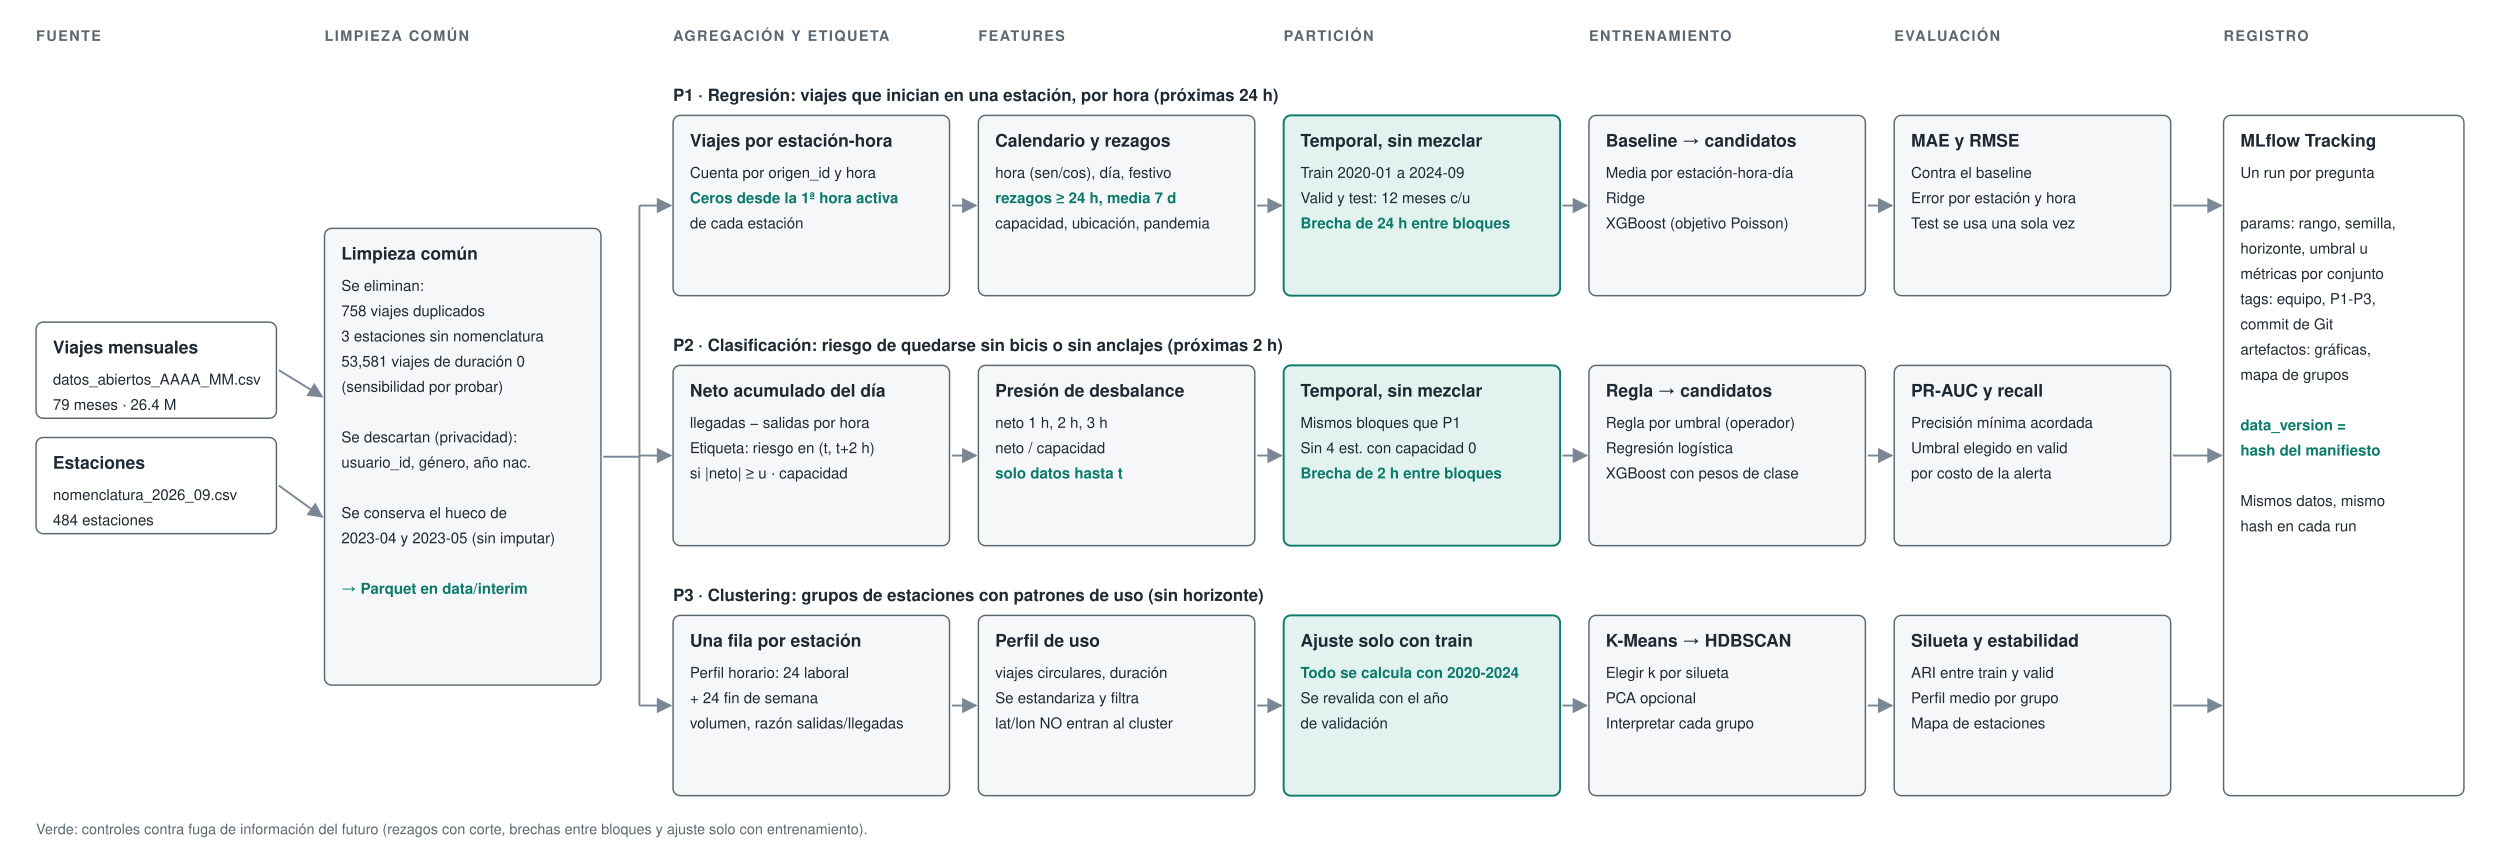
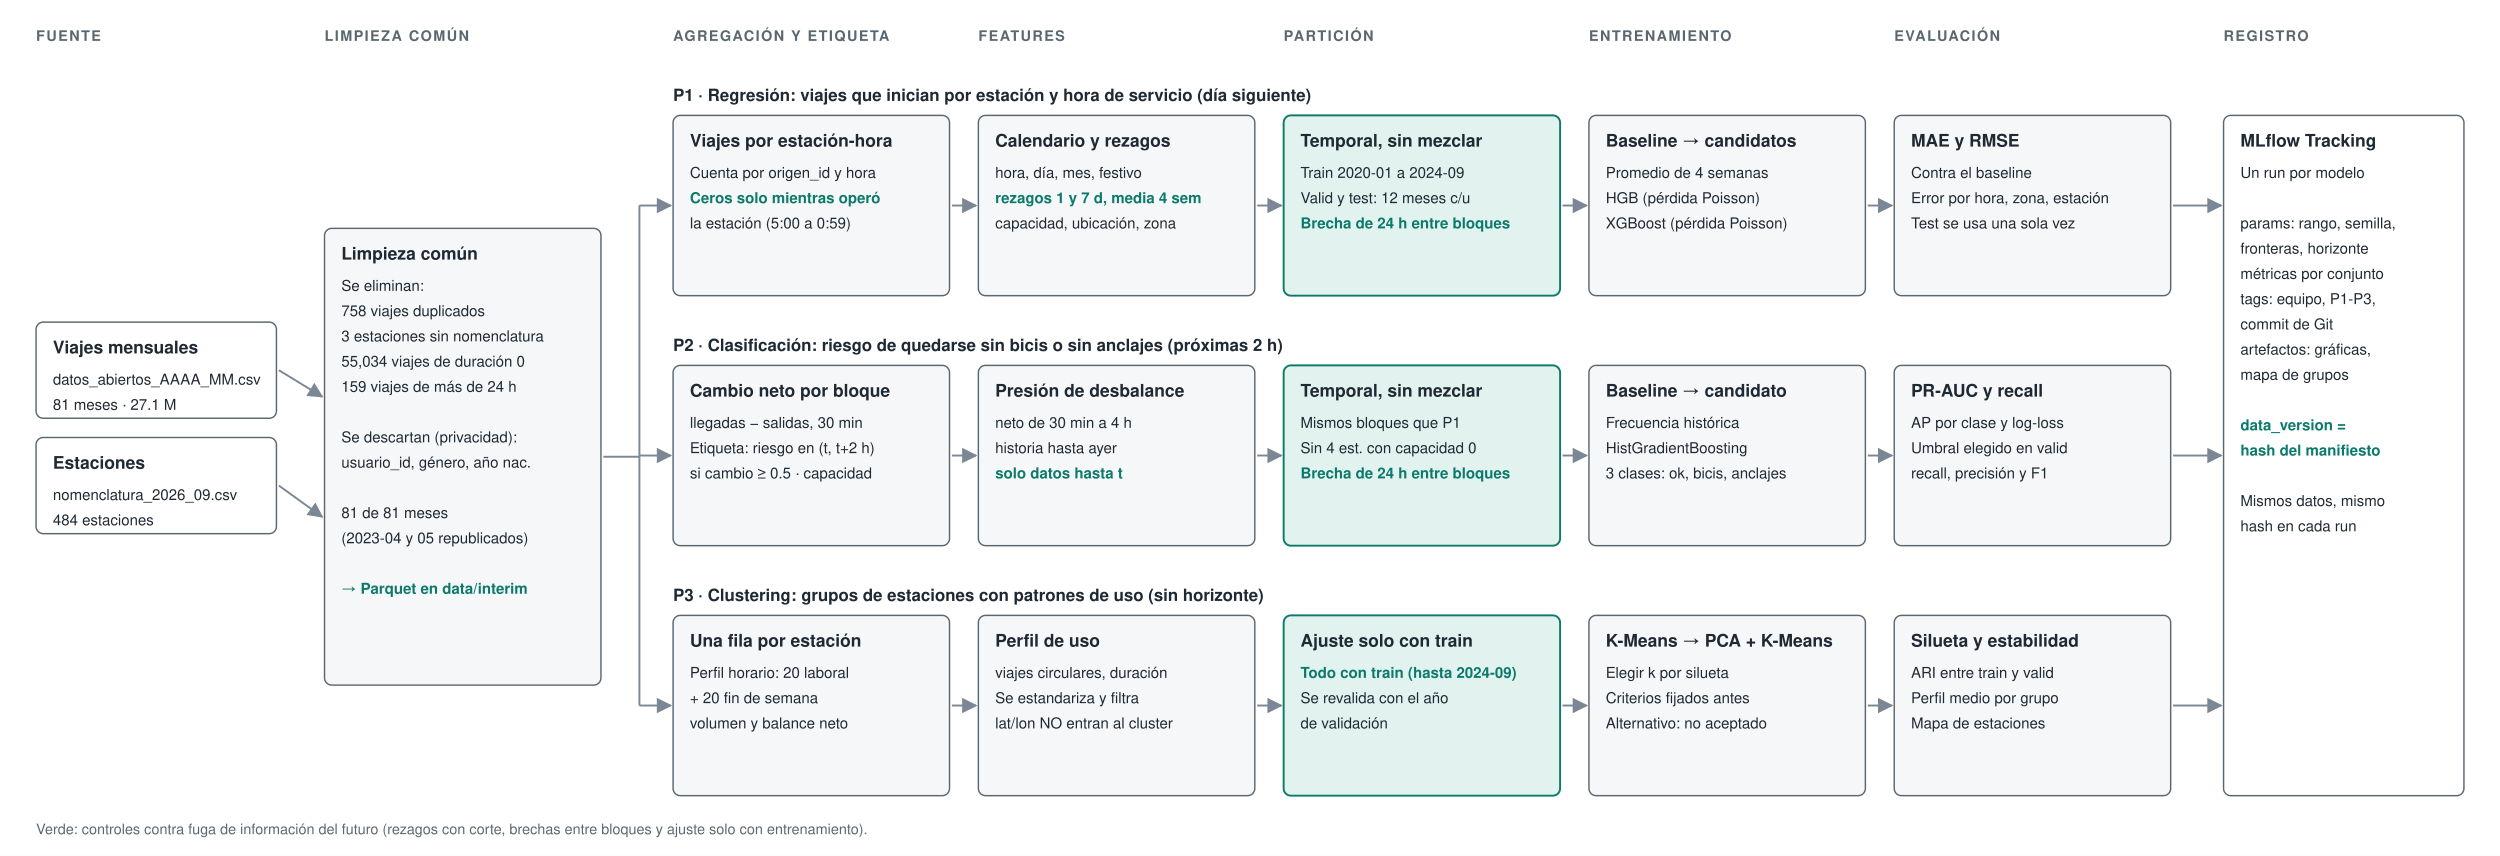
<svg xmlns="http://www.w3.org/2000/svg" viewBox="0 0 2080 712" width="2080" height="712" role="img" aria-label="Pipeline de ML: una limpieza común se bifurca en tres carriles (P1, P2, P3) con agregación, features, partición temporal, entrenamiento y evaluación, y todos registran en MLflow">
  <defs>
    <marker id="ar" viewBox="0 0 10 10" refX="9" refY="5" markerWidth="8" markerHeight="8" orient="auto-start-reverse">
      <path d="M0,0 L10,5 L0,10 z" fill="#7b8794" />
    </marker>
  </defs>
  <rect width="2080" height="712" fill="#ffffff" />
  <g font-family="Helvetica, Arial, sans-serif" fill="#1f2933">
    <text x="30" y="34" font-size="12" font-weight="700" letter-spacing="1.2" fill="#5b6770">FUENTE</text>
    <text x="270" y="34" font-size="12" font-weight="700" letter-spacing="1.2" fill="#5b6770">LIMPIEZA COMÚN</text>
    <text x="560" y="34" font-size="12" font-weight="700" letter-spacing="1.2" fill="#5b6770">AGREGACIÓN Y ETIQUETA</text>
    <text x="814" y="34" font-size="12" font-weight="700" letter-spacing="1.2" fill="#5b6770">FEATURES</text>
    <text x="1068" y="34" font-size="12" font-weight="700" letter-spacing="1.2" fill="#5b6770">PARTICIÓN</text>
    <text x="1322" y="34" font-size="12" font-weight="700" letter-spacing="1.2" fill="#5b6770">ENTRENAMIENTO</text>
    <text x="1576" y="34" font-size="12" font-weight="700" letter-spacing="1.2" fill="#5b6770">EVALUACIÓN</text>
    <text x="1850" y="34" font-size="12" font-weight="700" letter-spacing="1.2" fill="#5b6770">REGISTRO</text>
-     <text x="560" y="84" font-size="14" font-weight="700">P1 · Regresión: viajes que inician en una estación, por hora (próximas 24 h)</text>
+     <text x="560" y="84" font-size="14" font-weight="700">P1 · Regresión: viajes que inician por estación y hora de servicio (día siguiente)</text>
    <rect x="560" y="96" width="230" height="150" rx="6" fill="#f6f7f8" stroke="#5b6770" stroke-width="1.2" />
    <text x="574" y="122" font-size="14.5" font-weight="700">Viajes por estación-hora</text>
    <text x="574" y="148" font-size="12.5" fill="#1f2933">Cuenta por origen_id y hora</text>
-     <text x="574" y="169" font-size="12.5" fill="#0b7a6b" font-weight="600">Ceros desde la 1ª hora activa</text>
-     <text x="574" y="190" font-size="12.5" fill="#1f2933">de cada estación</text>
+     <text x="574" y="169" font-size="12.5" fill="#0b7a6b" font-weight="600">Ceros solo mientras operó</text>
+     <text x="574" y="190" font-size="12.5" fill="#1f2933">la estación (5:00 a 0:59)</text>
    <line x1="792" y1="171" x2="812" y2="171" stroke="#7b8794" stroke-width="1.6" marker-end="url(#ar)" />
    <rect x="814" y="96" width="230" height="150" rx="6" fill="#f6f7f8" stroke="#5b6770" stroke-width="1.2" />
    <text x="828" y="122" font-size="14.5" font-weight="700">Calendario y rezagos</text>
-     <text x="828" y="148" font-size="12.5" fill="#1f2933">hora (sen/cos), día, festivo</text>
-     <text x="828" y="169" font-size="12.5" fill="#0b7a6b" font-weight="600">rezagos ≥ 24 h, media 7 d</text>
-     <text x="828" y="190" font-size="12.5" fill="#1f2933">capacidad, ubicación, pandemia</text>
+     <text x="828" y="148" font-size="12.5" fill="#1f2933">hora, día, mes, festivo</text>
+     <text x="828" y="169" font-size="12.5" fill="#0b7a6b" font-weight="600">rezagos 1 y 7 d, media 4 sem</text>
+     <text x="828" y="190" font-size="12.5" fill="#1f2933">capacidad, ubicación, zona</text>
    <line x1="1046" y1="171" x2="1066" y2="171" stroke="#7b8794" stroke-width="1.6" marker-end="url(#ar)" />
    <rect x="1068" y="96" width="230" height="150" rx="6" fill="#e2f2ef" stroke="#0b7a6b" stroke-width="1.6" />
    <text x="1082" y="122" font-size="14.5" font-weight="700">Temporal, sin mezclar</text>
    <text x="1082" y="148" font-size="12.5" fill="#1f2933">Train 2020-01 a 2024-09</text>
    <text x="1082" y="169" font-size="12.5" fill="#1f2933">Valid y test: 12 meses c/u</text>
    <text x="1082" y="190" font-size="12.5" fill="#0b7a6b" font-weight="600">Brecha de 24 h entre bloques</text>
    <line x1="1300" y1="171" x2="1320" y2="171" stroke="#7b8794" stroke-width="1.6" marker-end="url(#ar)" />
    <rect x="1322" y="96" width="230" height="150" rx="6" fill="#f6f7f8" stroke="#5b6770" stroke-width="1.2" />
    <text x="1336" y="122" font-size="14.5" font-weight="700">Baseline → candidatos</text>
-     <text x="1336" y="148" font-size="12.5" fill="#1f2933">Media por estación-hora-día</text>
-     <text x="1336" y="169" font-size="12.5" fill="#1f2933">Ridge</text>
-     <text x="1336" y="190" font-size="12.5" fill="#1f2933">XGBoost (objetivo Poisson)</text>
+     <text x="1336" y="148" font-size="12.5" fill="#1f2933">Promedio de 4 semanas</text>
+     <text x="1336" y="169" font-size="12.5" fill="#1f2933">HGB (pérdida Poisson)</text>
+     <text x="1336" y="190" font-size="12.5" fill="#1f2933">XGBoost (pérdida Poisson)</text>
    <line x1="1554" y1="171" x2="1574" y2="171" stroke="#7b8794" stroke-width="1.6" marker-end="url(#ar)" />
    <rect x="1576" y="96" width="230" height="150" rx="6" fill="#f6f7f8" stroke="#5b6770" stroke-width="1.2" />
    <text x="1590" y="122" font-size="14.5" font-weight="700">MAE y RMSE</text>
    <text x="1590" y="148" font-size="12.5" fill="#1f2933">Contra el baseline</text>
-     <text x="1590" y="169" font-size="12.5" fill="#1f2933">Error por estación y hora</text>
+     <text x="1590" y="169" font-size="12.5" fill="#1f2933">Error por hora, zona, estación</text>
    <text x="1590" y="190" font-size="12.5" fill="#1f2933">Test se usa una sola vez</text>
    <text x="560" y="292" font-size="14" font-weight="700">P2 · Clasificación: riesgo de quedarse sin bicis o sin anclajes (próximas 2 h)</text>
    <rect x="560" y="304" width="230" height="150" rx="6" fill="#f6f7f8" stroke="#5b6770" stroke-width="1.2" />
-     <text x="574" y="330" font-size="14.5" font-weight="700">Neto acumulado del día</text>
-     <text x="574" y="356" font-size="12.5" fill="#1f2933">llegadas − salidas por hora</text>
+     <text x="574" y="330" font-size="14.5" font-weight="700">Cambio neto por bloque</text>
+     <text x="574" y="356" font-size="12.5" fill="#1f2933">llegadas − salidas, 30 min</text>
    <text x="574" y="377" font-size="12.5" fill="#1f2933">Etiqueta: riesgo en (t, t+2 h)</text>
-     <text x="574" y="398" font-size="12.5" fill="#1f2933">si |neto| ≥ u · capacidad</text>
+     <text x="574" y="398" font-size="12.5" fill="#1f2933">si cambio ≥ 0.5 · capacidad</text>
    <line x1="792" y1="379" x2="812" y2="379" stroke="#7b8794" stroke-width="1.6" marker-end="url(#ar)" />
    <rect x="814" y="304" width="230" height="150" rx="6" fill="#f6f7f8" stroke="#5b6770" stroke-width="1.2" />
    <text x="828" y="330" font-size="14.5" font-weight="700">Presión de desbalance</text>
-     <text x="828" y="356" font-size="12.5" fill="#1f2933">neto 1 h, 2 h, 3 h</text>
-     <text x="828" y="377" font-size="12.5" fill="#1f2933">neto / capacidad</text>
+     <text x="828" y="356" font-size="12.5" fill="#1f2933">neto de 30 min a 4 h</text>
+     <text x="828" y="377" font-size="12.5" fill="#1f2933">historia hasta ayer</text>
    <text x="828" y="398" font-size="12.5" fill="#0b7a6b" font-weight="600">solo datos hasta t</text>
    <line x1="1046" y1="379" x2="1066" y2="379" stroke="#7b8794" stroke-width="1.6" marker-end="url(#ar)" />
    <rect x="1068" y="304" width="230" height="150" rx="6" fill="#e2f2ef" stroke="#0b7a6b" stroke-width="1.6" />
    <text x="1082" y="330" font-size="14.5" font-weight="700">Temporal, sin mezclar</text>
    <text x="1082" y="356" font-size="12.5" fill="#1f2933">Mismos bloques que P1</text>
    <text x="1082" y="377" font-size="12.5" fill="#1f2933">Sin 4 est. con capacidad 0</text>
-     <text x="1082" y="398" font-size="12.5" fill="#0b7a6b" font-weight="600">Brecha de 2 h entre bloques</text>
+     <text x="1082" y="398" font-size="12.5" fill="#0b7a6b" font-weight="600">Brecha de 24 h entre bloques</text>
    <line x1="1300" y1="379" x2="1320" y2="379" stroke="#7b8794" stroke-width="1.6" marker-end="url(#ar)" />
    <rect x="1322" y="304" width="230" height="150" rx="6" fill="#f6f7f8" stroke="#5b6770" stroke-width="1.2" />
-     <text x="1336" y="330" font-size="14.5" font-weight="700">Regla → candidatos</text>
-     <text x="1336" y="356" font-size="12.5" fill="#1f2933">Regla por umbral (operador)</text>
-     <text x="1336" y="377" font-size="12.5" fill="#1f2933">Regresión logística</text>
-     <text x="1336" y="398" font-size="12.5" fill="#1f2933">XGBoost con pesos de clase</text>
+     <text x="1336" y="330" font-size="14.5" font-weight="700">Baseline → candidato</text>
+     <text x="1336" y="356" font-size="12.5" fill="#1f2933">Frecuencia histórica</text>
+     <text x="1336" y="377" font-size="12.5" fill="#1f2933">HistGradientBoosting</text>
+     <text x="1336" y="398" font-size="12.5" fill="#1f2933">3 clases: ok, bicis, anclajes</text>
    <line x1="1554" y1="379" x2="1574" y2="379" stroke="#7b8794" stroke-width="1.6" marker-end="url(#ar)" />
    <rect x="1576" y="304" width="230" height="150" rx="6" fill="#f6f7f8" stroke="#5b6770" stroke-width="1.2" />
    <text x="1590" y="330" font-size="14.5" font-weight="700">PR-AUC y recall</text>
-     <text x="1590" y="356" font-size="12.5" fill="#1f2933">Precisión mínima acordada</text>
+     <text x="1590" y="356" font-size="12.5" fill="#1f2933">AP por clase y log-loss</text>
    <text x="1590" y="377" font-size="12.5" fill="#1f2933">Umbral elegido en valid</text>
-     <text x="1590" y="398" font-size="12.5" fill="#1f2933">por costo de la alerta</text>
+     <text x="1590" y="398" font-size="12.5" fill="#1f2933">recall, precisión y F1</text>
    <text x="560" y="500" font-size="14" font-weight="700">P3 · Clustering: grupos de estaciones con patrones de uso (sin horizonte)</text>
    <rect x="560" y="512" width="230" height="150" rx="6" fill="#f6f7f8" stroke="#5b6770" stroke-width="1.2" />
    <text x="574" y="538" font-size="14.5" font-weight="700">Una fila por estación</text>
-     <text x="574" y="564" font-size="12.5" fill="#1f2933">Perfil horario: 24 laboral</text>
-     <text x="574" y="585" font-size="12.5" fill="#1f2933">+ 24 fin de semana</text>
-     <text x="574" y="606" font-size="12.5" fill="#1f2933">volumen, razón salidas/llegadas</text>
+     <text x="574" y="564" font-size="12.5" fill="#1f2933">Perfil horario: 20 laboral</text>
+     <text x="574" y="585" font-size="12.5" fill="#1f2933">+ 20 fin de semana</text>
+     <text x="574" y="606" font-size="12.5" fill="#1f2933">volumen y balance neto</text>
    <line x1="792" y1="587" x2="812" y2="587" stroke="#7b8794" stroke-width="1.6" marker-end="url(#ar)" />
    <rect x="814" y="512" width="230" height="150" rx="6" fill="#f6f7f8" stroke="#5b6770" stroke-width="1.2" />
    <text x="828" y="538" font-size="14.5" font-weight="700">Perfil de uso</text>
    <text x="828" y="564" font-size="12.5" fill="#1f2933">viajes circulares, duración</text>
    <text x="828" y="585" font-size="12.5" fill="#1f2933">Se estandariza y filtra</text>
    <text x="828" y="606" font-size="12.5" fill="#1f2933">lat/lon NO entran al cluster</text>
    <line x1="1046" y1="587" x2="1066" y2="587" stroke="#7b8794" stroke-width="1.6" marker-end="url(#ar)" />
    <rect x="1068" y="512" width="230" height="150" rx="6" fill="#e2f2ef" stroke="#0b7a6b" stroke-width="1.6" />
    <text x="1082" y="538" font-size="14.5" font-weight="700">Ajuste solo con train</text>
-     <text x="1082" y="564" font-size="12.5" fill="#0b7a6b" font-weight="600">Todo se calcula con 2020-2024</text>
+     <text x="1082" y="564" font-size="12.5" fill="#0b7a6b" font-weight="600">Todo con train (hasta 2024-09)</text>
    <text x="1082" y="585" font-size="12.5" fill="#1f2933">Se revalida con el año</text>
    <text x="1082" y="606" font-size="12.5" fill="#1f2933">de validación</text>
    <line x1="1300" y1="587" x2="1320" y2="587" stroke="#7b8794" stroke-width="1.6" marker-end="url(#ar)" />
    <rect x="1322" y="512" width="230" height="150" rx="6" fill="#f6f7f8" stroke="#5b6770" stroke-width="1.2" />
-     <text x="1336" y="538" font-size="14.5" font-weight="700">K-Means → HDBSCAN</text>
+     <text x="1336" y="538" font-size="14.5" font-weight="700">K-Means → PCA + K-Means</text>
    <text x="1336" y="564" font-size="12.5" fill="#1f2933">Elegir k por silueta</text>
-     <text x="1336" y="585" font-size="12.5" fill="#1f2933">PCA opcional</text>
-     <text x="1336" y="606" font-size="12.5" fill="#1f2933">Interpretar cada grupo</text>
+     <text x="1336" y="585" font-size="12.5" fill="#1f2933">Criterios fijados antes</text>
+     <text x="1336" y="606" font-size="12.5" fill="#1f2933">Alternativo: no aceptado</text>
    <line x1="1554" y1="587" x2="1574" y2="587" stroke="#7b8794" stroke-width="1.6" marker-end="url(#ar)" />
    <rect x="1576" y="512" width="230" height="150" rx="6" fill="#f6f7f8" stroke="#5b6770" stroke-width="1.2" />
    <text x="1590" y="538" font-size="14.5" font-weight="700">Silueta y estabilidad</text>
    <text x="1590" y="564" font-size="12.5" fill="#1f2933">ARI entre train y valid</text>
    <text x="1590" y="585" font-size="12.5" fill="#1f2933">Perfil medio por grupo</text>
    <text x="1590" y="606" font-size="12.5" fill="#1f2933">Mapa de estaciones</text>
    <rect x="30" y="268" width="200" height="80" rx="6" fill="#ffffff" stroke="#5b6770" stroke-width="1.2" />
    <text x="44" y="294" font-size="14.5" font-weight="700">Viajes mensuales</text>
    <text x="44" y="320" font-size="12.5" fill="#1f2933">datos_abiertos_AAAA_MM.csv</text>
-     <text x="44" y="341" font-size="12.5" fill="#1f2933">79 meses · 26.4 M</text>
+     <text x="44" y="341" font-size="12.5" fill="#1f2933">81 meses · 27.1 M</text>
    <rect x="30" y="364" width="200" height="80" rx="6" fill="#ffffff" stroke="#5b6770" stroke-width="1.2" />
    <text x="44" y="390" font-size="14.5" font-weight="700">Estaciones</text>
    <text x="44" y="416" font-size="12.5" fill="#1f2933">nomenclatura_2026_09.csv</text>
    <text x="44" y="437" font-size="12.5" fill="#1f2933">484 estaciones</text>
    <line x1="232" y1="308" x2="268" y2="330" stroke="#7b8794" stroke-width="1.6" marker-end="url(#ar)" />
    <line x1="232" y1="404" x2="268" y2="430" stroke="#7b8794" stroke-width="1.6" marker-end="url(#ar)" />
    <rect x="270" y="190" width="230" height="380" rx="6" fill="#f6f7f8" stroke="#5b6770" stroke-width="1.2" />
    <text x="284" y="216" font-size="14.5" font-weight="700">Limpieza común</text>
    <text x="284" y="242" font-size="12.5" fill="#1f2933">Se eliminan:</text>
    <text x="284" y="263" font-size="12.5" fill="#1f2933">  758 viajes duplicados</text>
    <text x="284" y="284" font-size="12.5" fill="#1f2933">  3 estaciones sin nomenclatura</text>
-     <text x="284" y="305" font-size="12.5" fill="#1f2933">  53,581 viajes de duración 0</text>
-     <text x="284" y="326" font-size="12.5" fill="#1f2933">  (sensibilidad por probar)</text>
+     <text x="284" y="305" font-size="12.5" fill="#1f2933">  55,034 viajes de duración 0</text>
+     <text x="284" y="326" font-size="12.5" fill="#1f2933">  159 viajes de más de 24 h</text>
    <text x="284" y="347" font-size="12.5" fill="#1f2933" />
    <text x="284" y="368" font-size="12.5" fill="#1f2933">Se descartan (privacidad):</text>
    <text x="284" y="389" font-size="12.5" fill="#1f2933">  usuario_id, género, año nac.</text>
    <text x="284" y="410" font-size="12.5" fill="#1f2933" />
-     <text x="284" y="431" font-size="12.5" fill="#1f2933">Se conserva el hueco de</text>
-     <text x="284" y="452" font-size="12.5" fill="#1f2933">2023-04 y 2023-05 (sin imputar)</text>
+     <text x="284" y="431" font-size="12.5" fill="#1f2933">81 de 81 meses</text>
+     <text x="284" y="452" font-size="12.5" fill="#1f2933">(2023-04 y 05 republicados)</text>
    <text x="284" y="473" font-size="12.5" fill="#1f2933" />
    <text x="284" y="494" font-size="12.5" fill="#0b7a6b" font-weight="600">→ Parquet en data/interim</text>
    <line x1="502" y1="380" x2="532" y2="380" stroke="#7b8794" stroke-width="1.6" />
    <line x1="532" y1="171" x2="532" y2="587" stroke="#7b8794" stroke-width="1.6" />
    <line x1="532" y1="171" x2="558" y2="171" stroke="#7b8794" stroke-width="1.6" marker-end="url(#ar)" />
    <line x1="532" y1="379" x2="558" y2="379" stroke="#7b8794" stroke-width="1.6" marker-end="url(#ar)" />
    <line x1="532" y1="587" x2="558" y2="587" stroke="#7b8794" stroke-width="1.6" marker-end="url(#ar)" />
    <rect x="1850" y="96" width="200" height="566" rx="6" fill="#ffffff" stroke="#5b6770" stroke-width="1.2" />
    <text x="1864" y="122" font-size="14.5" font-weight="700">MLflow Tracking</text>
-     <text x="1864" y="148" font-size="12.5" fill="#1f2933">Un run por pregunta</text>
+     <text x="1864" y="148" font-size="12.5" fill="#1f2933">Un run por modelo</text>
    <text x="1864" y="169" font-size="12.5" fill="#1f2933" />
    <text x="1864" y="190" font-size="12.5" fill="#1f2933">params: rango, semilla,</text>
-     <text x="1864" y="211" font-size="12.5" fill="#1f2933">  horizonte, umbral u</text>
+     <text x="1864" y="211" font-size="12.5" fill="#1f2933">  fronteras, horizonte</text>
    <text x="1864" y="232" font-size="12.5" fill="#1f2933">métricas por conjunto</text>
    <text x="1864" y="253" font-size="12.5" fill="#1f2933">tags: equipo, P1-P3,</text>
    <text x="1864" y="274" font-size="12.5" fill="#1f2933">  commit de Git</text>
    <text x="1864" y="295" font-size="12.5" fill="#1f2933">artefactos: gráficas,</text>
    <text x="1864" y="316" font-size="12.5" fill="#1f2933">  mapa de grupos</text>
    <text x="1864" y="337" font-size="12.5" fill="#1f2933" />
    <text x="1864" y="358" font-size="12.5" fill="#0b7a6b" font-weight="600">data_version =</text>
    <text x="1864" y="379" font-size="12.5" fill="#0b7a6b" font-weight="600">hash del manifiesto</text>
    <text x="1864" y="400" font-size="12.5" fill="#1f2933" />
    <text x="1864" y="421" font-size="12.5" fill="#1f2933">Mismos datos, mismo</text>
    <text x="1864" y="442" font-size="12.5" fill="#1f2933">hash en cada run</text>
    <line x1="1808" y1="171" x2="1848" y2="171" stroke="#7b8794" stroke-width="1.6" marker-end="url(#ar)" />
    <line x1="1808" y1="379" x2="1848" y2="379" stroke="#7b8794" stroke-width="1.6" marker-end="url(#ar)" />
    <line x1="1808" y1="587" x2="1848" y2="587" stroke="#7b8794" stroke-width="1.6" marker-end="url(#ar)" />
    <text x="30" y="694" font-size="12" fill="#5b6770">Verde: controles contra fuga de información del futuro (rezagos con corte, brechas entre bloques y ajuste solo con entrenamiento).</text>
  </g>
</svg>
